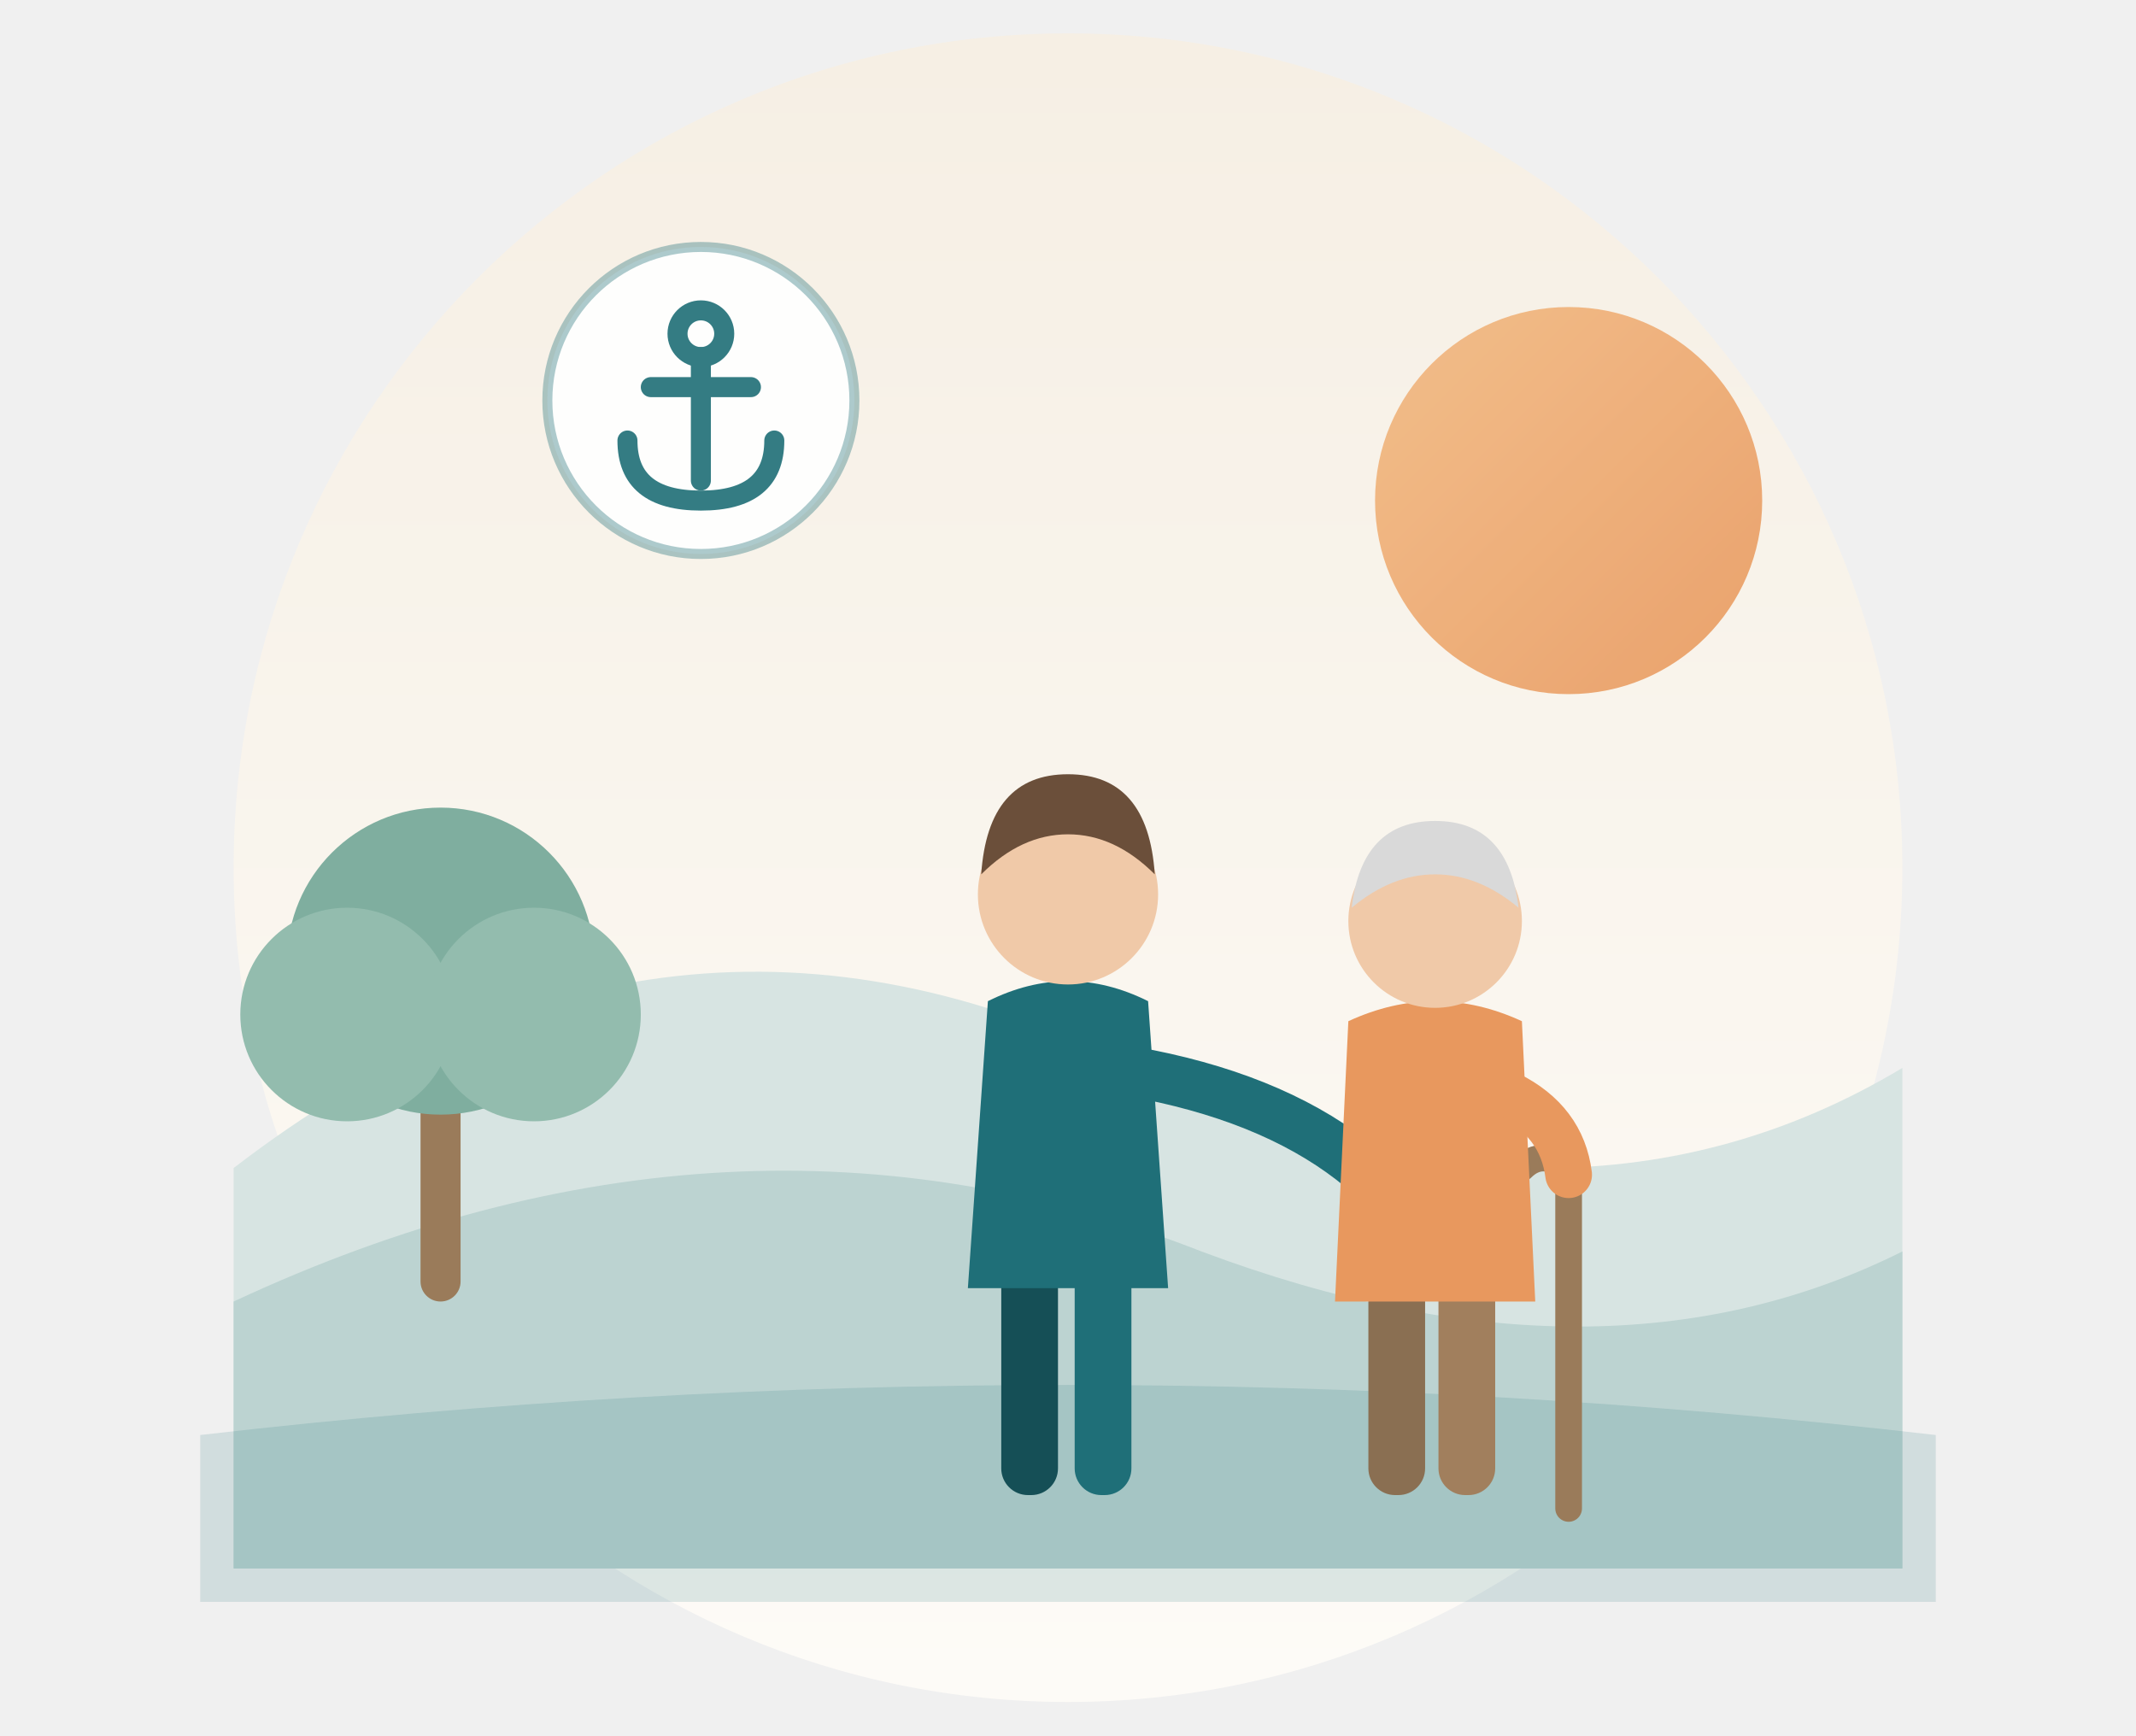
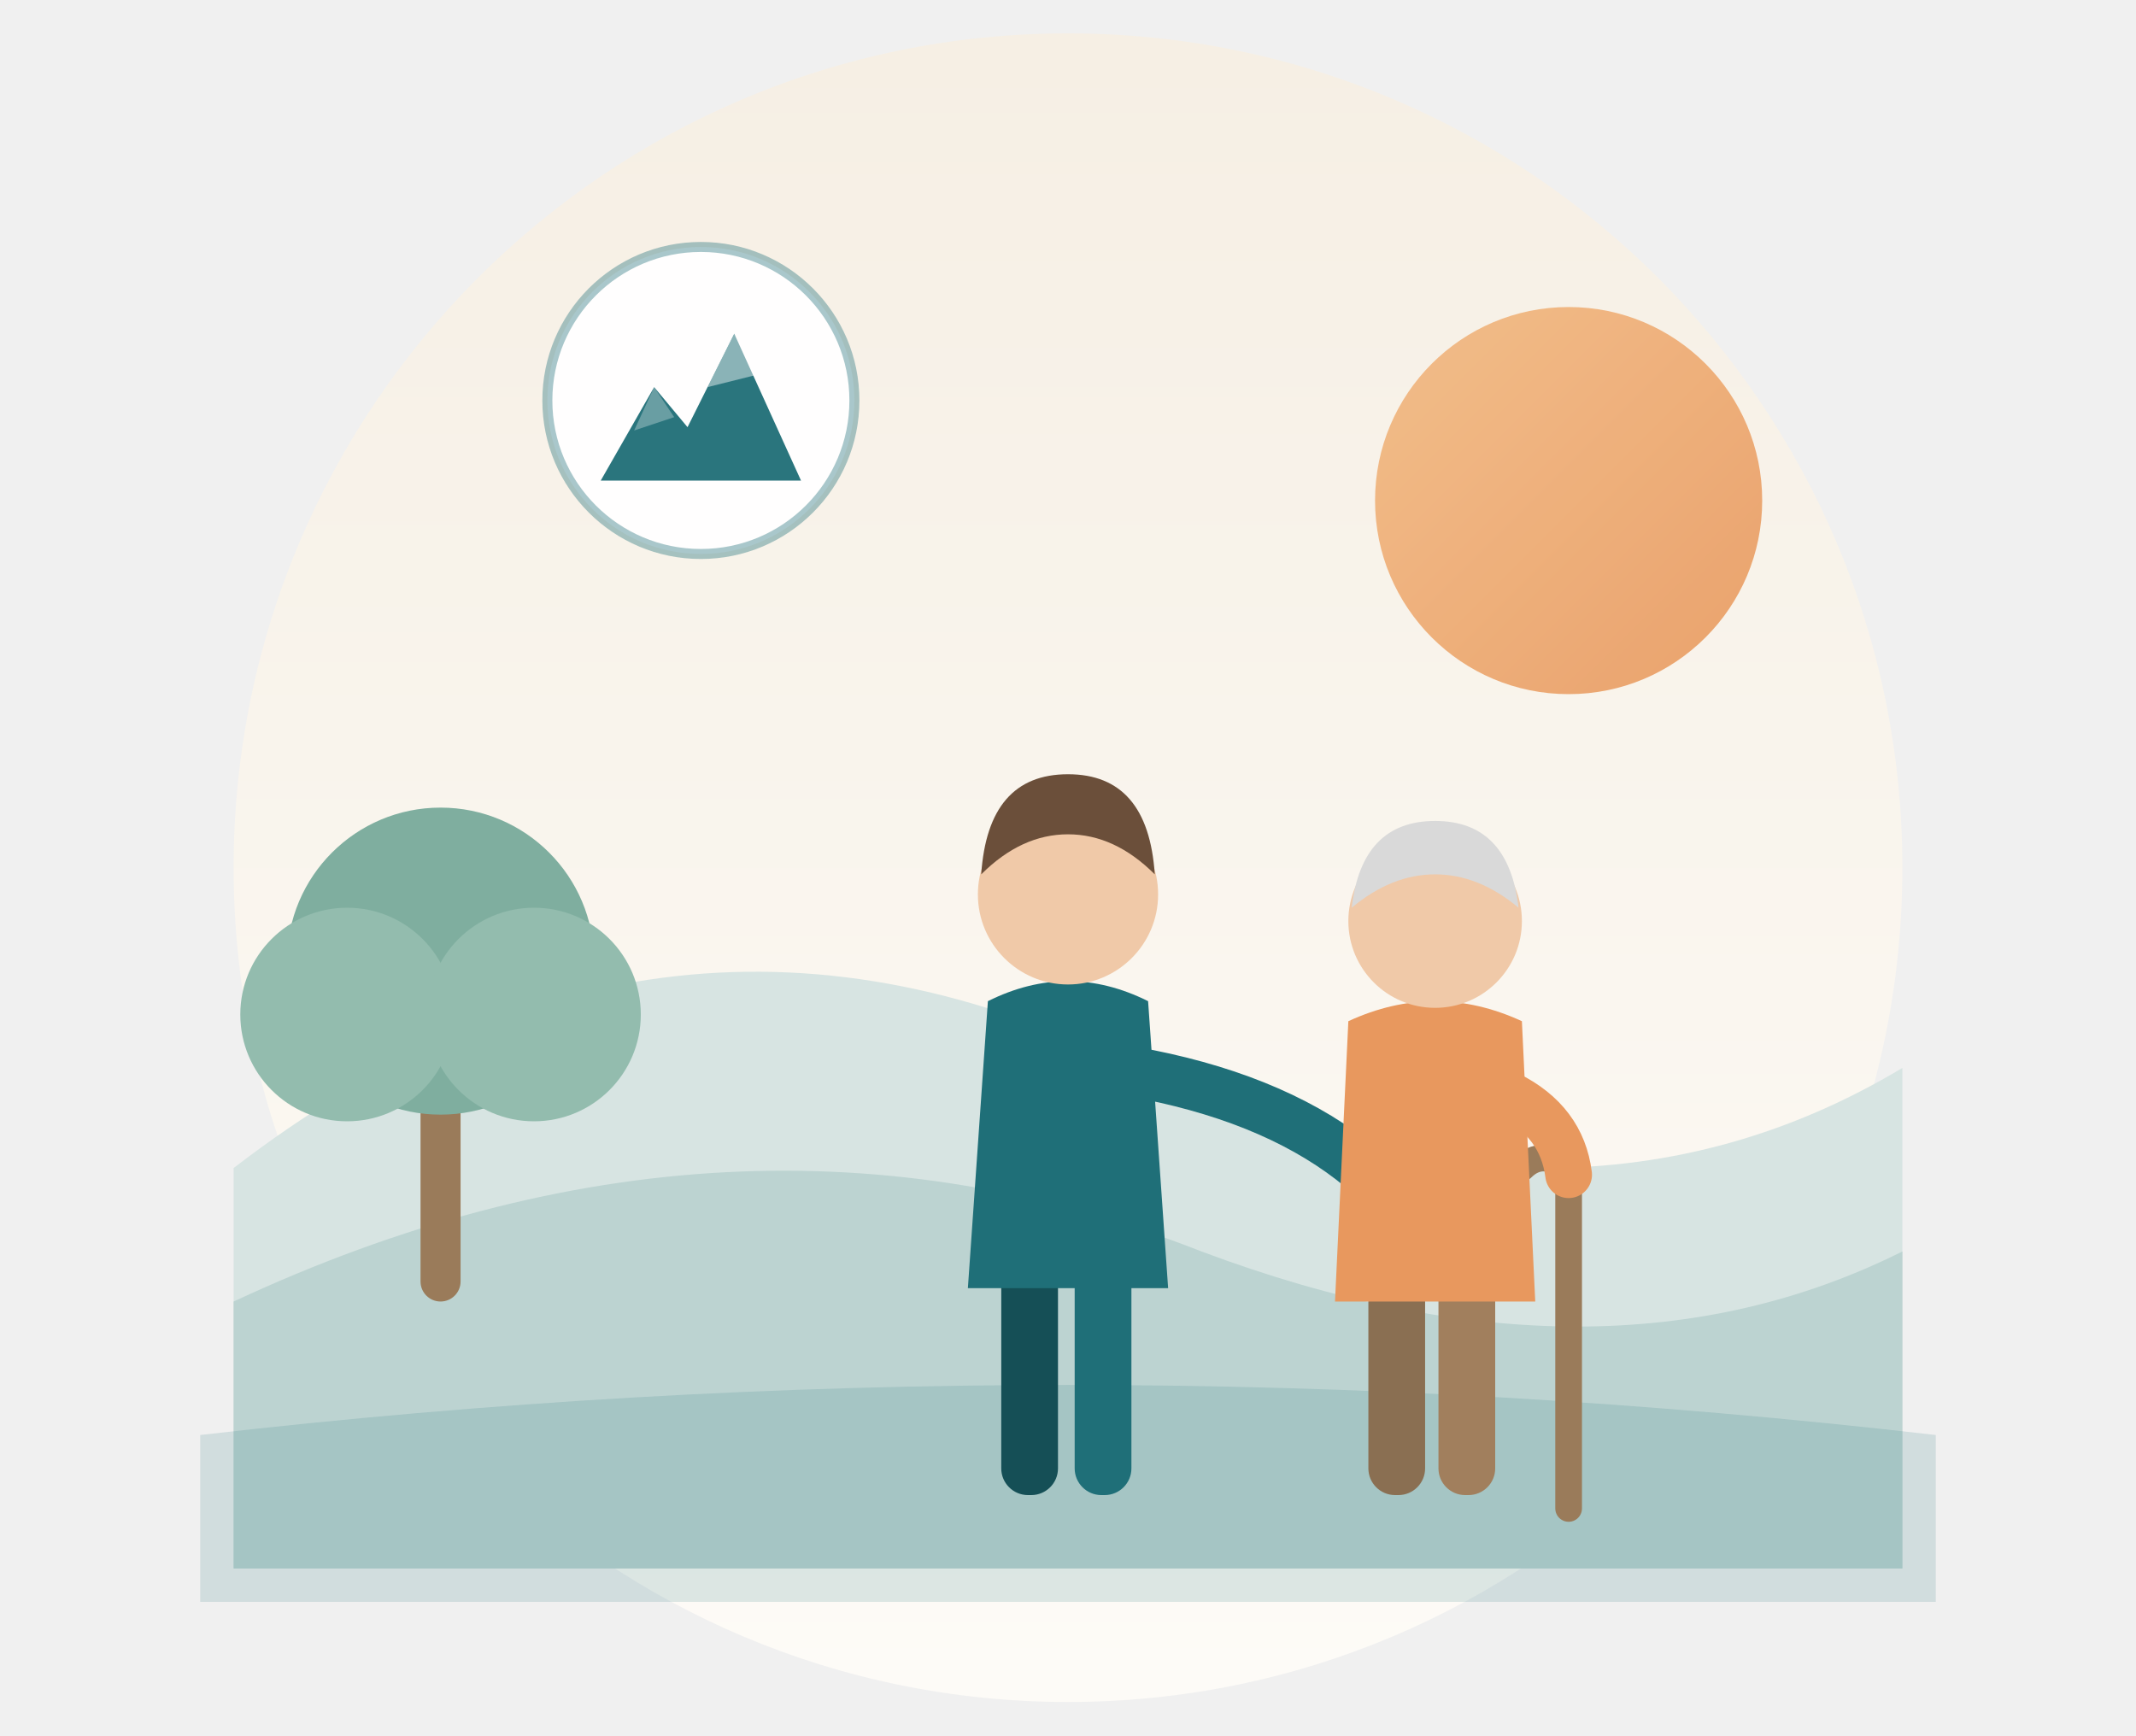
<svg xmlns="http://www.w3.org/2000/svg" viewBox="0 0 640 520" role="img" aria-label="Eine Betreuungsperson begleitet einen Senioren an der frischen Luft">
  <defs>
    <linearGradient id="sky" x1="0" y1="0" x2="0" y2="1">
      <stop offset="0" stop-color="#f6efe4" />
      <stop offset="1" stop-color="#fdfbf7" />
    </linearGradient>
    <linearGradient id="sun" x1="0" y1="0" x2="1" y2="1">
      <stop offset="0" stop-color="#f2b880" />
      <stop offset="1" stop-color="#e8985e" />
    </linearGradient>
  </defs>
  <circle cx="320" cy="260" r="250" fill="url(#sky)" />
  <circle cx="470" cy="150" r="58" fill="url(#sun)" opacity="0.9" />
  <path d="M70 350 Q200 250 340 320 Q470 380 570 320 L570 470 L70 470 Z" fill="#d7e4e2" />
  <path d="M70 390 Q220 320 360 375 Q480 420 570 375 L570 470 L70 470 Z" fill="#bcd3d1" />
  <path d="M60 430 Q320 400 580 430 L580 480 L60 480 Z" fill="#1f6f78" opacity="0.15" />
  <g>
    <rect x="126" y="300" width="12" height="90" rx="6" fill="#9a7b5a" />
    <circle cx="132" cy="288" r="46" fill="#7fae9f" />
    <circle cx="104" cy="304" r="32" fill="#93bcae" />
    <circle cx="160" cy="304" r="32" fill="#93bcae" />
  </g>
  <g>
    <rect x="300" y="378" width="17" height="70" rx="8" fill="#154f56" />
    <rect x="322" y="378" width="17" height="70" rx="8" fill="#1f6f78" />
    <path d="M296 300 Q320 288 344 300 L350 386 L290 386 Z" fill="#1f6f78" />
    <path d="M344 322 Q384 330 408 350" stroke="#1f6f78" stroke-width="15" stroke-linecap="round" fill="none" />
    <circle cx="320" cy="268" r="27" fill="#f0c9a8" />
    <path d="M294 262 Q296 232 320 232 Q344 232 346 262 Q334 250 320 250 Q306 250 294 262 Z" fill="#6b4f3a" />
  </g>
  <g>
    <path d="M470 350 L470 452" stroke="#9a7b5a" stroke-width="8" stroke-linecap="round" />
    <path d="M470 350 Q462 344 456 350" stroke="#9a7b5a" stroke-width="8" stroke-linecap="round" fill="none" />
    <rect x="410" y="382" width="17" height="66" rx="8" fill="#8a6f52" />
    <rect x="431" y="382" width="17" height="66" rx="8" fill="#a17f5d" />
    <path d="M404 306 Q430 294 456 306 L460 390 L400 390 Z" fill="#e8985e" />
    <path d="M452 328 Q468 336 470 352" stroke="#e8985e" stroke-width="14" stroke-linecap="round" fill="none" />
    <circle cx="430" cy="276" r="26" fill="#f0c9a8" />
    <path d="M405 272 Q408 246 430 246 Q452 246 455 272 Q443 262 430 262 Q417 262 405 272 Z" fill="#d9d9d9" />
  </g>
-   <g transform="translate(210 120)" opacity="0.9">
+   <g transform="translate(210 120)" opacity="0.95">
    <circle cx="0" cy="0" r="46" fill="#ffffff" />
    <circle cx="0" cy="0" r="46" fill="none" stroke="#1f6f78" stroke-width="3" opacity="0.4" />
-     <g stroke="#1f6f78" stroke-width="6" stroke-linecap="round" fill="none">
-       <circle cx="0" cy="-20" r="7" />
-       <line x1="0" y1="-13" x2="0" y2="24" />
-       <line x1="-15" y1="-4" x2="15" y2="-4" />
-       <path d="M-22 12 Q-22 30 0 30 Q22 30 22 12" />
-     </g>
+     <path d="M-30 24 L-14 -4 L-4 8 L10 -20 L30 24 Z" fill="#1f6f78" />
+     <path d="M10 -20 L18 -8 L2 -4 Z" fill="#ffffff" opacity="0.45" />
+     <path d="M-14 -4 L-8 5 L-20 9 Z" fill="#ffffff" opacity="0.3" />
  </g>
</svg>
